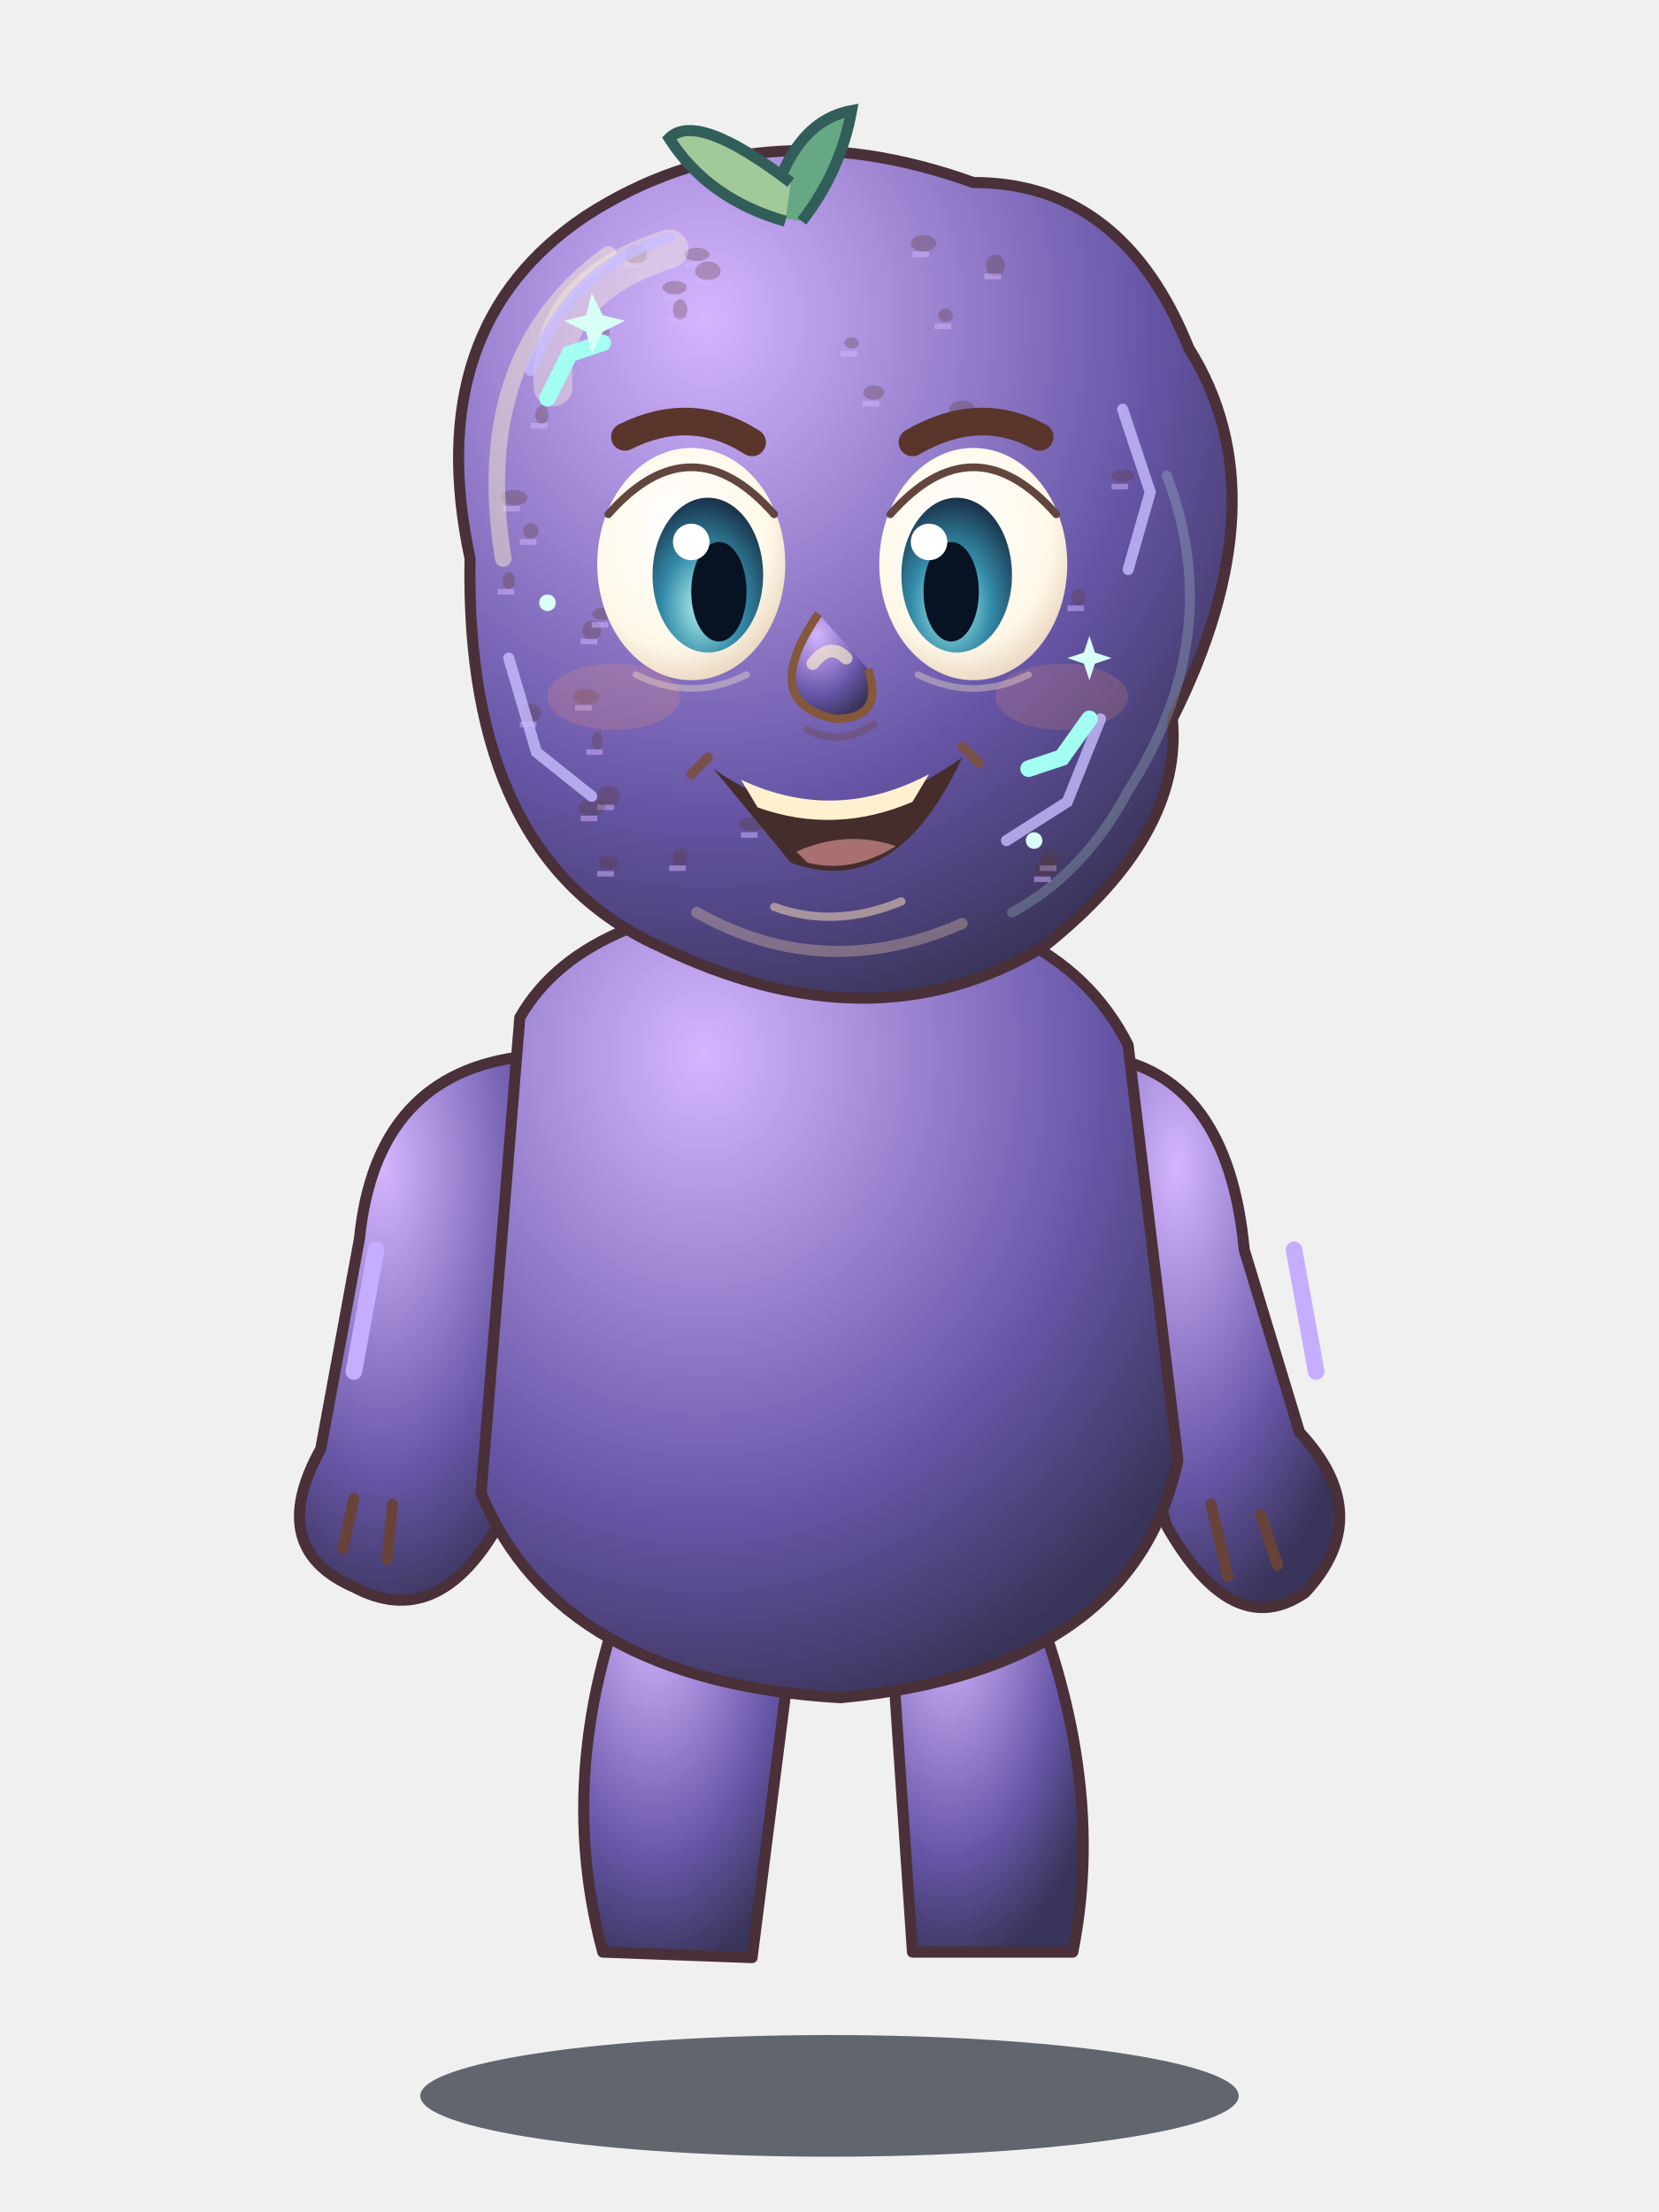
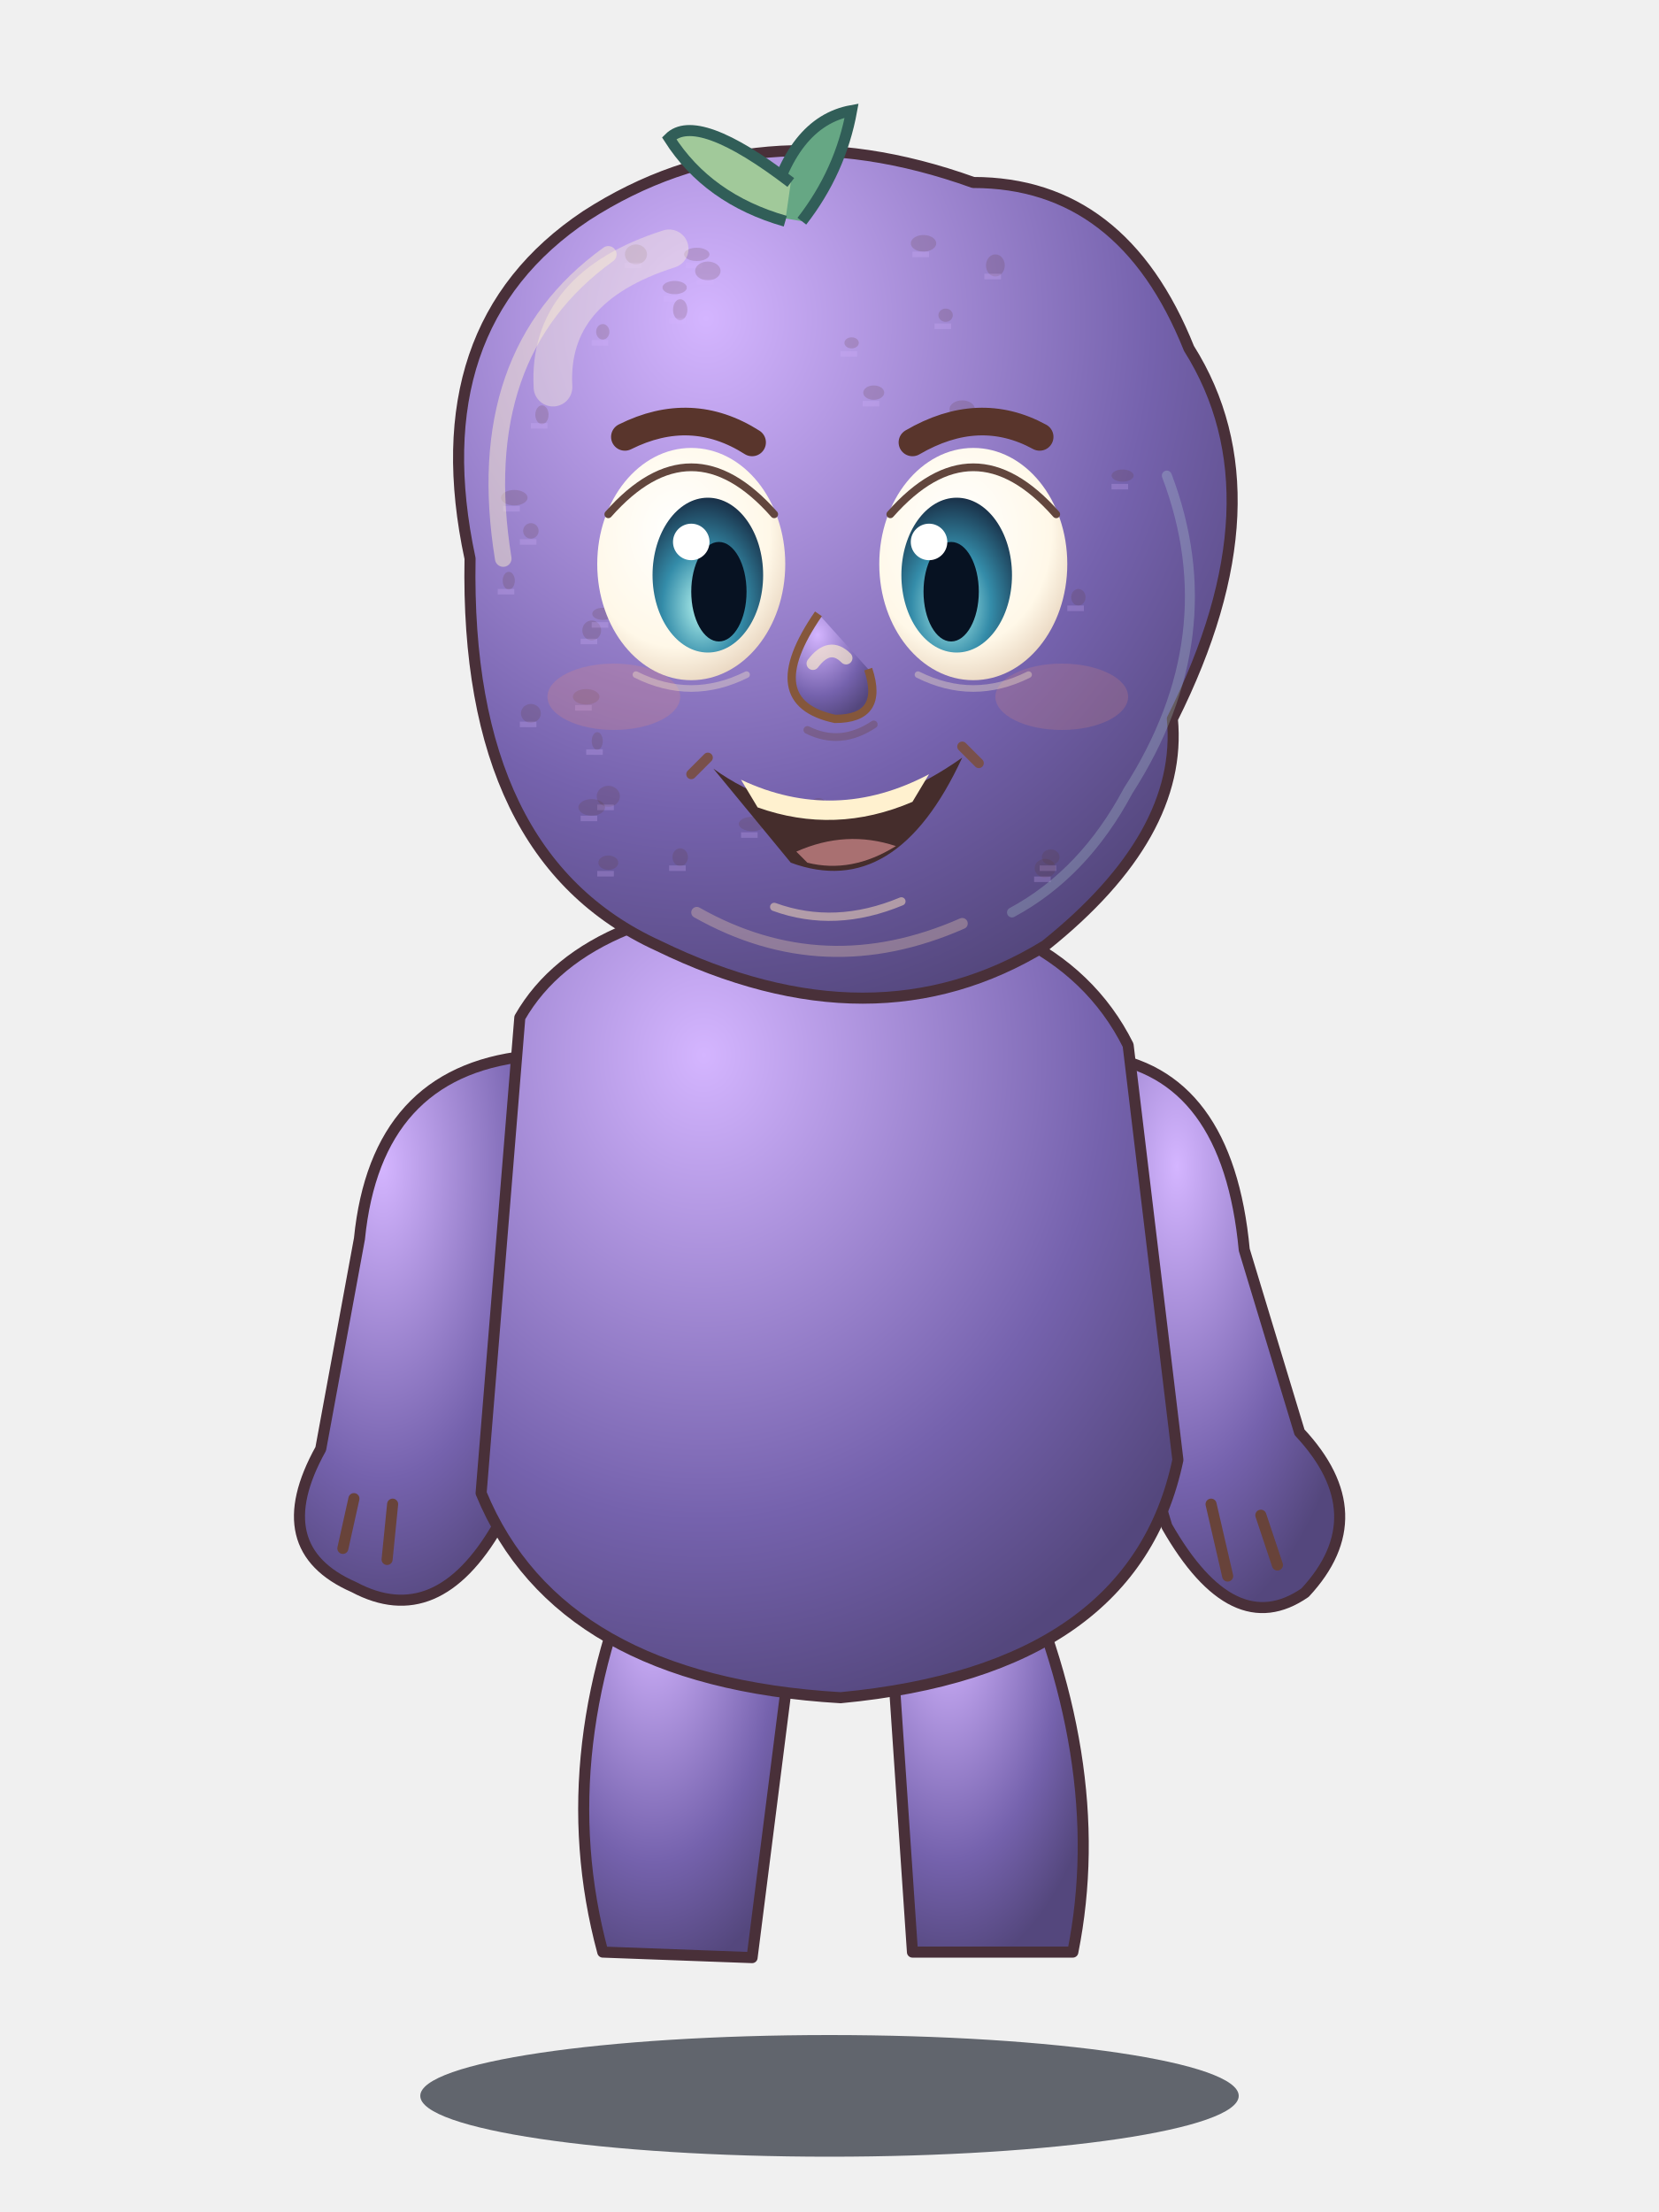
<svg xmlns="http://www.w3.org/2000/svg" viewBox="0 0 300 400">
-   <defs>
-     <radialGradient id="face-pearl" cx=".42" cy=".36" r=".8">
-       <stop stop-color="#ffffff" />
-       <stop offset=".62" stop-color="#fff8e8" />
-       <stop offset="1" stop-color="#d8bda3" />
-     </radialGradient>
-   </defs>
  <defs>
    <radialGradient id="skin" cx=".32" cy=".2" r=".85">
      <stop stop-color="#d4b5ff" />
-       <stop offset=".68" stop-color="#6655a6" />
-       <stop offset="1" stop-color="#393459" />
+       <stop offset=".68" stop-color="#7562ad" />
+       <stop offset="1" stop-color="#54477d" />
    </radialGradient>
    <linearGradient id="cloth" x2=".8" y2="1">
      <stop stop-color="#3d5b75" />
      <stop offset=".5" stop-color="#253648" />
      <stop offset="1" stop-color="#101b2d" />
    </linearGradient>
    <linearGradient id="metal" x2=".75" y2="1">
      <stop stop-color="#dce6e9" />
      <stop offset=".3" stop-color="#7e98ac" />
      <stop offset=".48" stop-color="#e1e9eb" />
      <stop offset=".55" stop-color="#496477" />
      <stop offset="1" stop-color="#192c40" />
    </linearGradient>
    <linearGradient id="trim" x2="1" y2="1">
      <stop stop-color="#edfcff" />
      <stop offset=".4" stop-color="#bd8bff" />
      <stop offset="1" stop-color="#287c9f" />
    </linearGradient>
    <linearGradient id="leather" x2=".8" y2="1">
      <stop stop-color="#c59269" />
      <stop offset=".5" stop-color="#855339" />
      <stop offset="1" stop-color="#392722" />
    </linearGradient>
    <linearGradient id="hair" x2=".3" y2="1">
      <stop stop-color="#8f5a36" />
      <stop offset=".6" stop-color="#492b25" />
      <stop offset="1" stop-color="#241b22" />
    </linearGradient>
    <radialGradient id="lens" cx=".3" cy=".15">
      <stop stop-color="#84d9ef" />
      <stop offset=".6" stop-color="#153e64" />
      <stop offset="1" stop-color="#09182b" />
    </radialGradient>
  </defs>
+   <defs>
+     <radialGradient id="face-pearl" cx=".42" cy=".36" r=".8">
+       <stop stop-color="#ffffff" />
+       <stop offset=".62" stop-color="#fff8e8" />
+       <stop offset="1" stop-color="#d8bda3" />
+     </radialGradient>
+   </defs>
  <ellipse cx="150" cy="379" rx="74" ry="11" fill="#020916" opacity=".6" />
  <g stroke="#493039" stroke-width="2" stroke-linejoin="round">
    <path d="M118 276Q99 316 109 353L136 354L145 283Z" fill="url(#skin)" />
    <path d="M160 279L165 353L194 353Q201 318 182 278Z" fill="url(#skin)" />
    <path d="M95 191Q68 194 65 224L58 262Q48 280 64 287Q79 295 90 276L101 235Z" fill="url(#skin)" />
    <path d="M199 191Q222 194 225 226L235 259Q249 274 236 288Q223 297 211 276L199 236Z" fill="url(#skin)" />
    <path d="M94 184Q106 163 148 162Q191 163 204 189L213 264Q205 302 152 307Q101 304 87 270Z" fill="url(#skin)" />
    <path d="M85 101Q76 59 106 39Q137 19 176 33Q203 33 215 63Q232 90 212 130Q214 151 189 171Q158 190 119 171Q84 155 85 101Z" fill="url(#skin)" />
  </g>
-   <ellipse cx="153" cy="150" rx="1.3" ry="1.8" fill="#59392d" opacity=".3" />
-   <path d="M151 152l3 0" stroke="#d4b5ff" opacity=".5" />
-   <ellipse cx="195" cy="108" rx="1.3" ry="1.5" fill="#59392d" opacity=".3" />
-   <path d="M193 110l3 0" stroke="#d4b5ff" opacity=".5" />
-   <ellipse cx="93" cy="90" rx="2.4" ry="1.4" fill="#59392d" opacity=".3" />
-   <path d="M91 92l3 0" stroke="#d4b5ff" opacity=".5" />
-   <ellipse cx="110" cy="144" rx="2.1" ry="1.9" fill="#59392d" opacity=".3" />
-   <path d="M108 146l3 0" stroke="#d4b5ff" opacity=".5" />
-   <ellipse cx="180" cy="48" rx="1.7" ry="2.0" fill="#59392d" opacity=".3" />
-   <path d="M178 50l3 0" stroke="#d4b5ff" opacity=".5" />
-   <ellipse cx="190" cy="155" rx="1.6" ry="1.4" fill="#59392d" opacity=".3" />
-   <path d="M188 157l3 0" stroke="#d4b5ff" opacity=".5" />
-   <ellipse cx="106" cy="126" rx="2.4" ry="1.4" fill="#59392d" opacity=".3" />
-   <path d="M104 128l3 0" stroke="#d4b5ff" opacity=".5" />
-   <ellipse cx="107" cy="146" rx="2.4" ry="1.5" fill="#59392d" opacity=".3" />
-   <path d="M105 148l3 0" stroke="#d4b5ff" opacity=".5" />
-   <ellipse cx="154" cy="62" rx="1.3" ry="1.0" fill="#59392d" opacity=".3" />
-   <path d="M152 64l3 0" stroke="#d4b5ff" opacity=".5" />
-   <ellipse cx="122" cy="52" rx="2.2" ry="1.2" fill="#59392d" opacity=".3" />
-   <path d="M120 54l3 0" stroke="#d4b5ff" opacity=".5" />
-   <ellipse cx="189" cy="157" rx="1.9" ry="1.7" fill="#59392d" opacity=".3" />
-   <path d="M187 159l3 0" stroke="#d4b5ff" opacity=".5" />
-   <ellipse cx="107" cy="114" rx="1.7" ry="1.8" fill="#59392d" opacity=".3" />
-   <path d="M105 116l3 0" stroke="#d4b5ff" opacity=".5" />
-   <ellipse cx="110" cy="156" rx="1.8" ry="1.3" fill="#59392d" opacity=".3" />
-   <path d="M108 158l3 0" stroke="#d4b5ff" opacity=".5" />
-   <ellipse cx="126" cy="46" rx="2.3" ry="1.2" fill="#59392d" opacity=".3" />
-   <path d="M124 48l3 0" stroke="#d4b5ff" opacity=".5" />
-   <ellipse cx="92" cy="105" rx="1.1" ry="1.6" fill="#59392d" opacity=".3" />
-   <path d="M90 107l3 0" stroke="#d4b5ff" opacity=".5" />
-   <ellipse cx="158" cy="71" rx="1.9" ry="1.3" fill="#59392d" opacity=".3" />
-   <path d="M156 73l3 0" stroke="#d4b5ff" opacity=".5" />
-   <ellipse cx="171" cy="57" rx="1.3" ry="1.2" fill="#59392d" opacity=".3" />
-   <path d="M169 59l3 0" stroke="#d4b5ff" opacity=".5" />
-   <ellipse cx="136" cy="149" rx="2.4" ry="1.3" fill="#59392d" opacity=".3" />
-   <path d="M134 151l3 0" stroke="#d4b5ff" opacity=".5" />
-   <ellipse cx="123" cy="56" rx="1.3" ry="1.9" fill="#59392d" opacity=".3" />
-   <path d="M121 58l3 0" stroke="#d4b5ff" opacity=".5" />
-   <ellipse cx="96" cy="129" rx="1.8" ry="1.7" fill="#59392d" opacity=".3" />
-   <path d="M94 131l3 0" stroke="#d4b5ff" opacity=".5" />
-   <ellipse cx="167" cy="44" rx="2.3" ry="1.5" fill="#59392d" opacity=".3" />
-   <path d="M165 46l3 0" stroke="#d4b5ff" opacity=".5" />
-   <ellipse cx="123" cy="155" rx="1.4" ry="1.6" fill="#59392d" opacity=".3" />
-   <path d="M121 157l3 0" stroke="#d4b5ff" opacity=".5" />
-   <ellipse cx="148" cy="146" rx="1.6" ry="1.7" fill="#59392d" opacity=".3" />
-   <path d="M146 148l3 0" stroke="#d4b5ff" opacity=".5" />
-   <ellipse cx="128" cy="49" rx="2.3" ry="1.7" fill="#59392d" opacity=".3" />
-   <path d="M126 51l3 0" stroke="#d4b5ff" opacity=".5" />
-   <ellipse cx="96" cy="96" rx="1.4" ry="1.4" fill="#59392d" opacity=".3" />
-   <path d="M94 98l3 0" stroke="#d4b5ff" opacity=".5" />
-   <ellipse cx="203" cy="86" rx="2.0" ry="1.1" fill="#59392d" opacity=".3" />
-   <path d="M201 88l3 0" stroke="#d4b5ff" opacity=".5" />
-   <ellipse cx="98" cy="75" rx="1.2" ry="1.7" fill="#59392d" opacity=".3" />
-   <path d="M96 77l3 0" stroke="#d4b5ff" opacity=".5" />
-   <ellipse cx="138" cy="144" rx="1.2" ry="1.4" fill="#59392d" opacity=".3" />
-   <path d="M136 146l3 0" stroke="#d4b5ff" opacity=".5" />
-   <ellipse cx="190" cy="97" rx="1.7" ry="1.9" fill="#59392d" opacity=".3" />
-   <path d="M188 99l3 0" stroke="#d4b5ff" opacity=".5" />
-   <ellipse cx="109" cy="111" rx="1.9" ry="1.1" fill="#59392d" opacity=".3" />
-   <path d="M107 113l3 0" stroke="#d4b5ff" opacity=".5" />
-   <ellipse cx="108" cy="134" rx="1.0" ry="1.6" fill="#59392d" opacity=".3" />
-   <path d="M106 136l3 0" stroke="#d4b5ff" opacity=".5" />
-   <ellipse cx="174" cy="74" rx="2.3" ry="1.6" fill="#59392d" opacity=".3" />
-   <path d="M172 76l3 0" stroke="#d4b5ff" opacity=".5" />
-   <ellipse cx="109" cy="60" rx="1.2" ry="1.4" fill="#59392d" opacity=".3" />
-   <path d="M107 62l3 0" stroke="#d4b5ff" opacity=".5" />
-   <ellipse cx="115" cy="46" rx="2.0" ry="1.8" fill="#59392d" opacity=".3" />
-   <path d="M113 48l3 0" stroke="#d4b5ff" opacity=".5" />
+   <ellipse cx="153" cy="150" rx="1.3" ry="1.8" fill="#59392d" opacity=".18" />
+   <path d="M151 152l3 0" stroke="#d4b5ff" opacity=".24" />
+   <ellipse cx="195" cy="108" rx="1.3" ry="1.5" fill="#59392d" opacity=".18" />
+   <path d="M193 110l3 0" stroke="#d4b5ff" opacity=".24" />
+   <ellipse cx="93" cy="90" rx="2.4" ry="1.4" fill="#59392d" opacity=".18" />
+   <path d="M91 92l3 0" stroke="#d4b5ff" opacity=".24" />
+   <ellipse cx="110" cy="144" rx="2.1" ry="1.9" fill="#59392d" opacity=".18" />
+   <path d="M108 146l3 0" stroke="#d4b5ff" opacity=".24" />
+   <ellipse cx="180" cy="48" rx="1.7" ry="2.0" fill="#59392d" opacity=".18" />
+   <path d="M178 50l3 0" stroke="#d4b5ff" opacity=".24" />
+   <ellipse cx="190" cy="155" rx="1.6" ry="1.4" fill="#59392d" opacity=".18" />
+   <path d="M188 157l3 0" stroke="#d4b5ff" opacity=".24" />
+   <ellipse cx="106" cy="126" rx="2.4" ry="1.4" fill="#59392d" opacity=".18" />
+   <path d="M104 128l3 0" stroke="#d4b5ff" opacity=".24" />
+   <ellipse cx="107" cy="146" rx="2.4" ry="1.5" fill="#59392d" opacity=".18" />
+   <path d="M105 148l3 0" stroke="#d4b5ff" opacity=".24" />
+   <ellipse cx="154" cy="62" rx="1.3" ry="1.0" fill="#59392d" opacity=".18" />
+   <path d="M152 64l3 0" stroke="#d4b5ff" opacity=".24" />
+   <ellipse cx="122" cy="52" rx="2.2" ry="1.2" fill="#59392d" opacity=".18" />
+   <path d="M120 54l3 0" stroke="#d4b5ff" opacity=".24" />
+   <ellipse cx="189" cy="157" rx="1.9" ry="1.7" fill="#59392d" opacity=".18" />
+   <path d="M187 159l3 0" stroke="#d4b5ff" opacity=".24" />
+   <ellipse cx="107" cy="114" rx="1.7" ry="1.8" fill="#59392d" opacity=".18" />
+   <path d="M105 116l3 0" stroke="#d4b5ff" opacity=".24" />
+   <ellipse cx="110" cy="156" rx="1.8" ry="1.3" fill="#59392d" opacity=".18" />
+   <path d="M108 158l3 0" stroke="#d4b5ff" opacity=".24" />
+   <ellipse cx="126" cy="46" rx="2.3" ry="1.2" fill="#59392d" opacity=".18" />
+   <path d="M124 48l3 0" stroke="#d4b5ff" opacity=".24" />
+   <ellipse cx="92" cy="105" rx="1.1" ry="1.6" fill="#59392d" opacity=".18" />
+   <path d="M90 107l3 0" stroke="#d4b5ff" opacity=".24" />
+   <ellipse cx="158" cy="71" rx="1.9" ry="1.3" fill="#59392d" opacity=".18" />
+   <path d="M156 73l3 0" stroke="#d4b5ff" opacity=".24" />
+   <ellipse cx="171" cy="57" rx="1.3" ry="1.2" fill="#59392d" opacity=".18" />
+   <path d="M169 59l3 0" stroke="#d4b5ff" opacity=".24" />
+   <ellipse cx="136" cy="149" rx="2.4" ry="1.3" fill="#59392d" opacity=".18" />
+   <path d="M134 151l3 0" stroke="#d4b5ff" opacity=".24" />
+   <ellipse cx="123" cy="56" rx="1.3" ry="1.9" fill="#59392d" opacity=".18" />
+   <path d="M121 58l3 0" stroke="#d4b5ff" opacity=".24" />
+   <ellipse cx="96" cy="129" rx="1.8" ry="1.7" fill="#59392d" opacity=".18" />
+   <path d="M94 131l3 0" stroke="#d4b5ff" opacity=".24" />
+   <ellipse cx="167" cy="44" rx="2.3" ry="1.5" fill="#59392d" opacity=".18" />
+   <path d="M165 46l3 0" stroke="#d4b5ff" opacity=".24" />
+   <ellipse cx="123" cy="155" rx="1.4" ry="1.6" fill="#59392d" opacity=".18" />
+   <path d="M121 157l3 0" stroke="#d4b5ff" opacity=".24" />
+   <ellipse cx="148" cy="146" rx="1.6" ry="1.7" fill="#59392d" opacity=".18" />
+   <path d="M146 148l3 0" stroke="#d4b5ff" opacity=".24" />
+   <ellipse cx="128" cy="49" rx="2.3" ry="1.7" fill="#59392d" opacity=".18" />
+   <path d="M126 51l3 0" stroke="#d4b5ff" opacity=".24" />
+   <ellipse cx="96" cy="96" rx="1.4" ry="1.4" fill="#59392d" opacity=".18" />
+   <path d="M94 98l3 0" stroke="#d4b5ff" opacity=".24" />
+   <ellipse cx="203" cy="86" rx="2.0" ry="1.1" fill="#59392d" opacity=".18" />
+   <path d="M201 88l3 0" stroke="#d4b5ff" opacity=".24" />
+   <ellipse cx="98" cy="75" rx="1.2" ry="1.7" fill="#59392d" opacity=".18" />
+   <path d="M96 77l3 0" stroke="#d4b5ff" opacity=".24" />
+   <ellipse cx="138" cy="144" rx="1.2" ry="1.4" fill="#59392d" opacity=".18" />
+   <path d="M136 146l3 0" stroke="#d4b5ff" opacity=".24" />
+   <ellipse cx="190" cy="97" rx="1.7" ry="1.9" fill="#59392d" opacity=".18" />
+   <path d="M188 99l3 0" stroke="#d4b5ff" opacity=".24" />
+   <ellipse cx="109" cy="111" rx="1.9" ry="1.1" fill="#59392d" opacity=".18" />
+   <path d="M107 113l3 0" stroke="#d4b5ff" opacity=".24" />
+   <ellipse cx="108" cy="134" rx="1.0" ry="1.6" fill="#59392d" opacity=".18" />
+   <path d="M106 136l3 0" stroke="#d4b5ff" opacity=".24" />
+   <ellipse cx="174" cy="74" rx="2.3" ry="1.6" fill="#59392d" opacity=".18" />
+   <path d="M172 76l3 0" stroke="#d4b5ff" opacity=".24" />
+   <ellipse cx="109" cy="60" rx="1.2" ry="1.4" fill="#59392d" opacity=".18" />
+   <path d="M107 62l3 0" stroke="#d4b5ff" opacity=".24" />
+   <ellipse cx="115" cy="46" rx="2.0" ry="1.8" fill="#59392d" opacity=".18" />
+   <path d="M113 48l3 0" stroke="#d4b5ff" opacity=".24" />
  <path d="M100 70Q99 52 121 45" stroke="#fff6d9" opacity=".38" stroke-width="7" stroke-linecap="round" fill="none" />
  <path d="M91 101Q85 64 110 46" fill="none" stroke="#fff4ce" stroke-width="3" stroke-linecap="round" opacity=".45" />
  <path d="M211 86Q222 115 204 143Q196 158 183 165" fill="none" stroke="#bce8df" stroke-width="1.8" stroke-linecap="round" opacity=".24" />
  <path d="M126 165Q149 178 174 167" fill="none" stroke="#ffdfb1" stroke-width="2" stroke-linecap="round" opacity=".3" />
  <ellipse cx="111" cy="126" rx="12" ry="6" fill="#e88b79" opacity=".23" />
  <ellipse cx="192" cy="126" rx="12" ry="6" fill="#e88b79" opacity=".2" />
  <path d="M113 79Q125 73 136 80M165 80Q177 73 188 79" fill="none" stroke="#59352c" stroke-width="5" stroke-linecap="round" />
  <g>
    <ellipse cx="125" cy="102" rx="17" ry="21" fill="url(#face-pearl)" />
    <ellipse cx="176" cy="102" rx="17" ry="21" fill="url(#face-pearl)" />
    <defs>
      <radialGradient id="iris-finish-128" cx=".45" cy=".7" r=".75">
        <stop stop-color="#b7f6f0" />
        <stop offset=".48" stop-color="#348ca9" />
        <stop offset="1" stop-color="#16243b" />
      </radialGradient>
    </defs>
    <ellipse cx="128" cy="104" rx="10" ry="14" fill="url(#iris-finish-128)" />
    <defs>
      <radialGradient id="iris-finish-173" cx=".45" cy=".7" r=".75">
        <stop stop-color="#b7f6f0" />
        <stop offset=".48" stop-color="#348ca9" />
        <stop offset="1" stop-color="#16243b" />
      </radialGradient>
    </defs>
    <ellipse cx="173" cy="104" rx="10" ry="14" fill="url(#iris-finish-173)" />
    <ellipse cx="130" cy="107" rx="5" ry="9" fill="#071222" />
    <ellipse cx="172" cy="107" rx="5" ry="9" fill="#071222" />
    <circle cx="125" cy="98" r="3.3" fill="white" />
    <circle cx="168" cy="98" r="3.3" fill="white" />
  </g>
  <path d="M148 111Q137 127 151 130Q160 130 157 121" fill="url(#skin)" stroke="#85573b" stroke-width="1.5" />
  <path d="M129 139Q150 154 174 137Q162 163 143 156Z" fill="#452d2c" />
  <path d="M134 141Q151 149 168 140L165 145Q151 151 137 146Z" fill="#fff1cf" />
  <path d="M64 271l-2 9m9-8-1 10m158-8 3 9m-12-11 3 13" stroke="#68433a" stroke-width="2" stroke-linecap="round" />
  <path d="M139 39Q143 22 154 20Q152 31 145 40" fill="#66a784" stroke="#315e58" stroke-width="2" />
  <path d="M143 33Q126 20 121 25Q128 36 142 40" fill="#a1c99a" stroke="#315e58" stroke-width="2" />
  <g data-face-finish="1">
    <path d="M110 93Q125 76 140 93" fill="none" stroke="#62463d" stroke-width="1.4" stroke-linecap="round" />
    <path d="M115 122Q125 127 135 122" fill="none" stroke="#fff0c9" stroke-width="1.2" opacity=".35" stroke-linecap="round" />
    <path d="M161 93Q176 76 191 93" fill="none" stroke="#62463d" stroke-width="1.4" stroke-linecap="round" />
    <path d="M166 122Q176 127 186 122" fill="none" stroke="#fff0c9" stroke-width="1.2" opacity=".35" stroke-linecap="round" />
    <path d="M144 154Q153 150 162 153Q154 158 146 156Z" fill="#df9497" opacity=".65" />
    <path d="M128 137l-3 3m49-5 3 3" stroke="#79504b" stroke-width="1.8" stroke-linecap="round" />
    <path d="M140 164Q151 168 163 163" fill="none" stroke="#ffe3bb" stroke-width="1.5" opacity=".5" stroke-linecap="round" />
    <path d="M147 120q3-4 6-1" fill="none" stroke="#fff0cc" stroke-width="2.3" opacity=".65" stroke-linecap="round" />
    <path d="M146 132q6 3 12-1" fill="none" stroke="#69463e" stroke-width="1.4" opacity=".35" stroke-linecap="round" />
  </g>
-   <g fill="none" stroke-linecap="round">
-     <path d="M96 67Q103 48 121 43M203 74l5 15-4 14M92 119l5 17 10 8M199 130l-6 15-11 7" stroke="#c8bdff" stroke-width="2" opacity=".8" />
-     <path d="M99 72l4-8 6-2m88 68-5 7-6 2" stroke="#a2fff1" stroke-width="3" />
-     <path d="M68 226l-4 22m170-22 4 22" stroke="#c5aeff" stroke-width="3" />
-   </g>
-   <g fill="#d8fff6">
-     <path d="M107 53l2 4 4 1-4 2-2 4-1-4-4-2 4-1ZM197 115l1 3 3 1-3 1-1 3-1-3-3-1 3-1Z" />
-     <circle cx="99" cy="109" r="1.5" />
-     <circle cx="187" cy="152" r="1.5" />
-   </g>
</svg>
